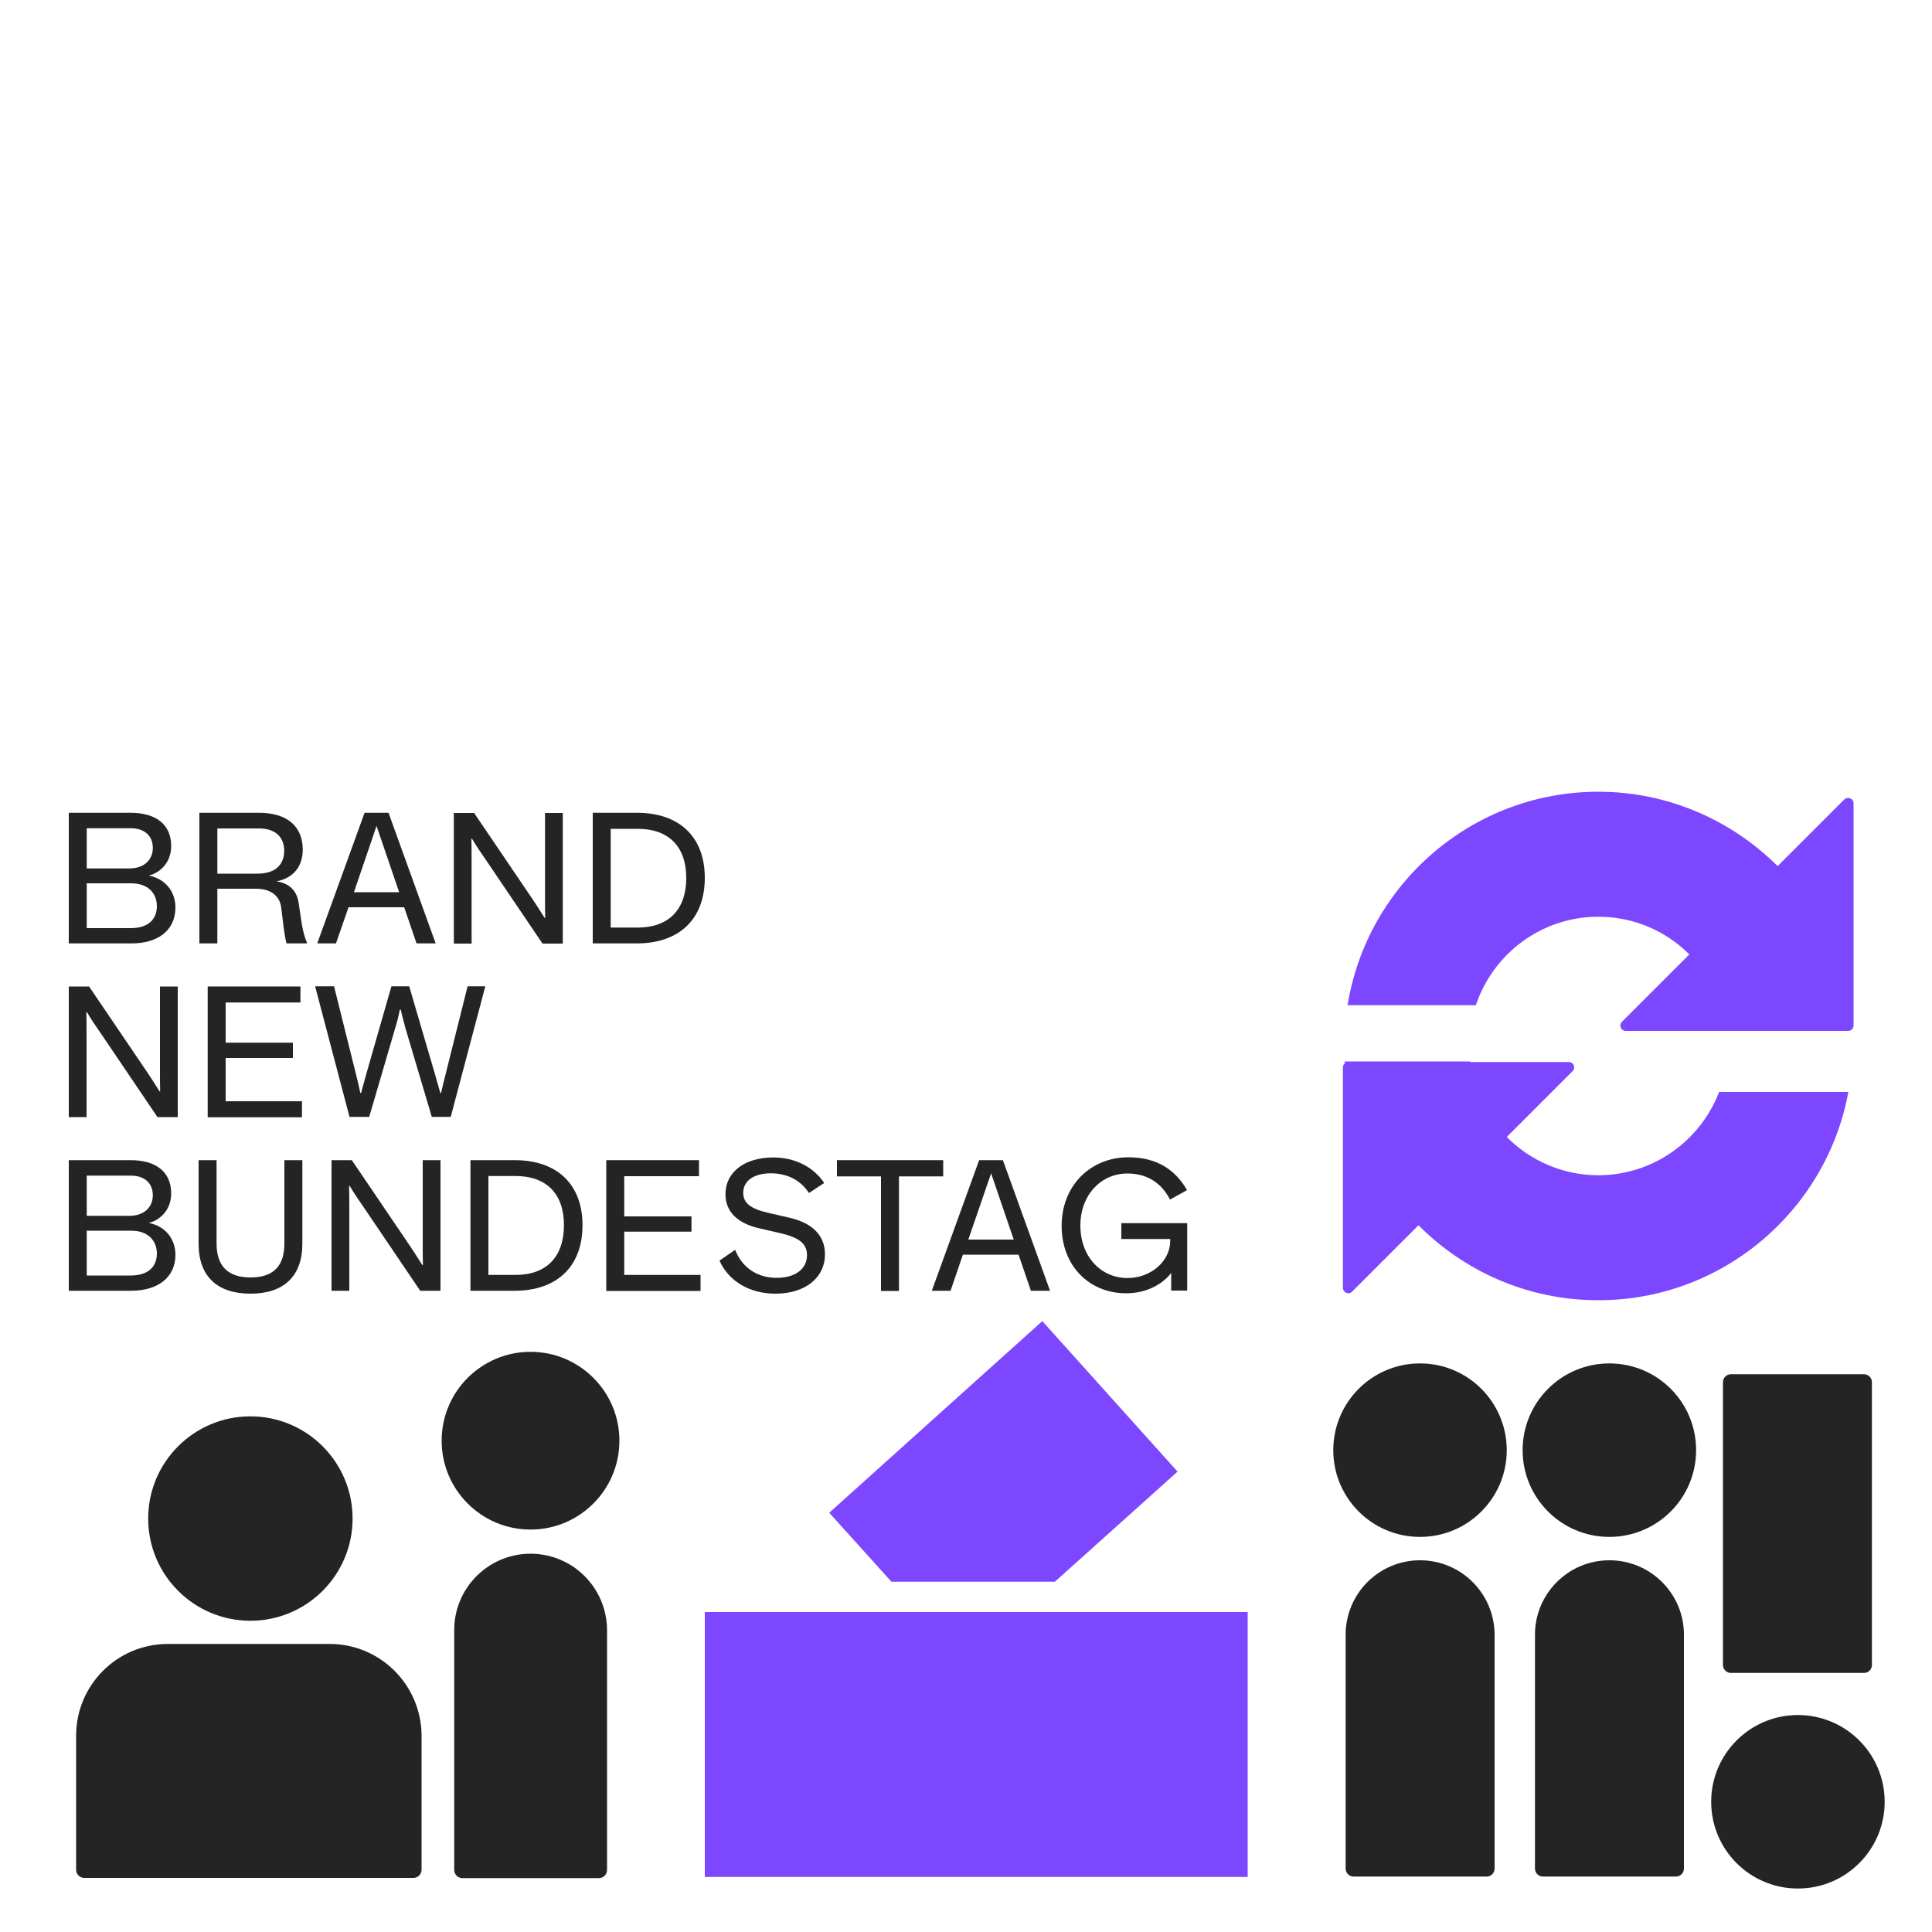
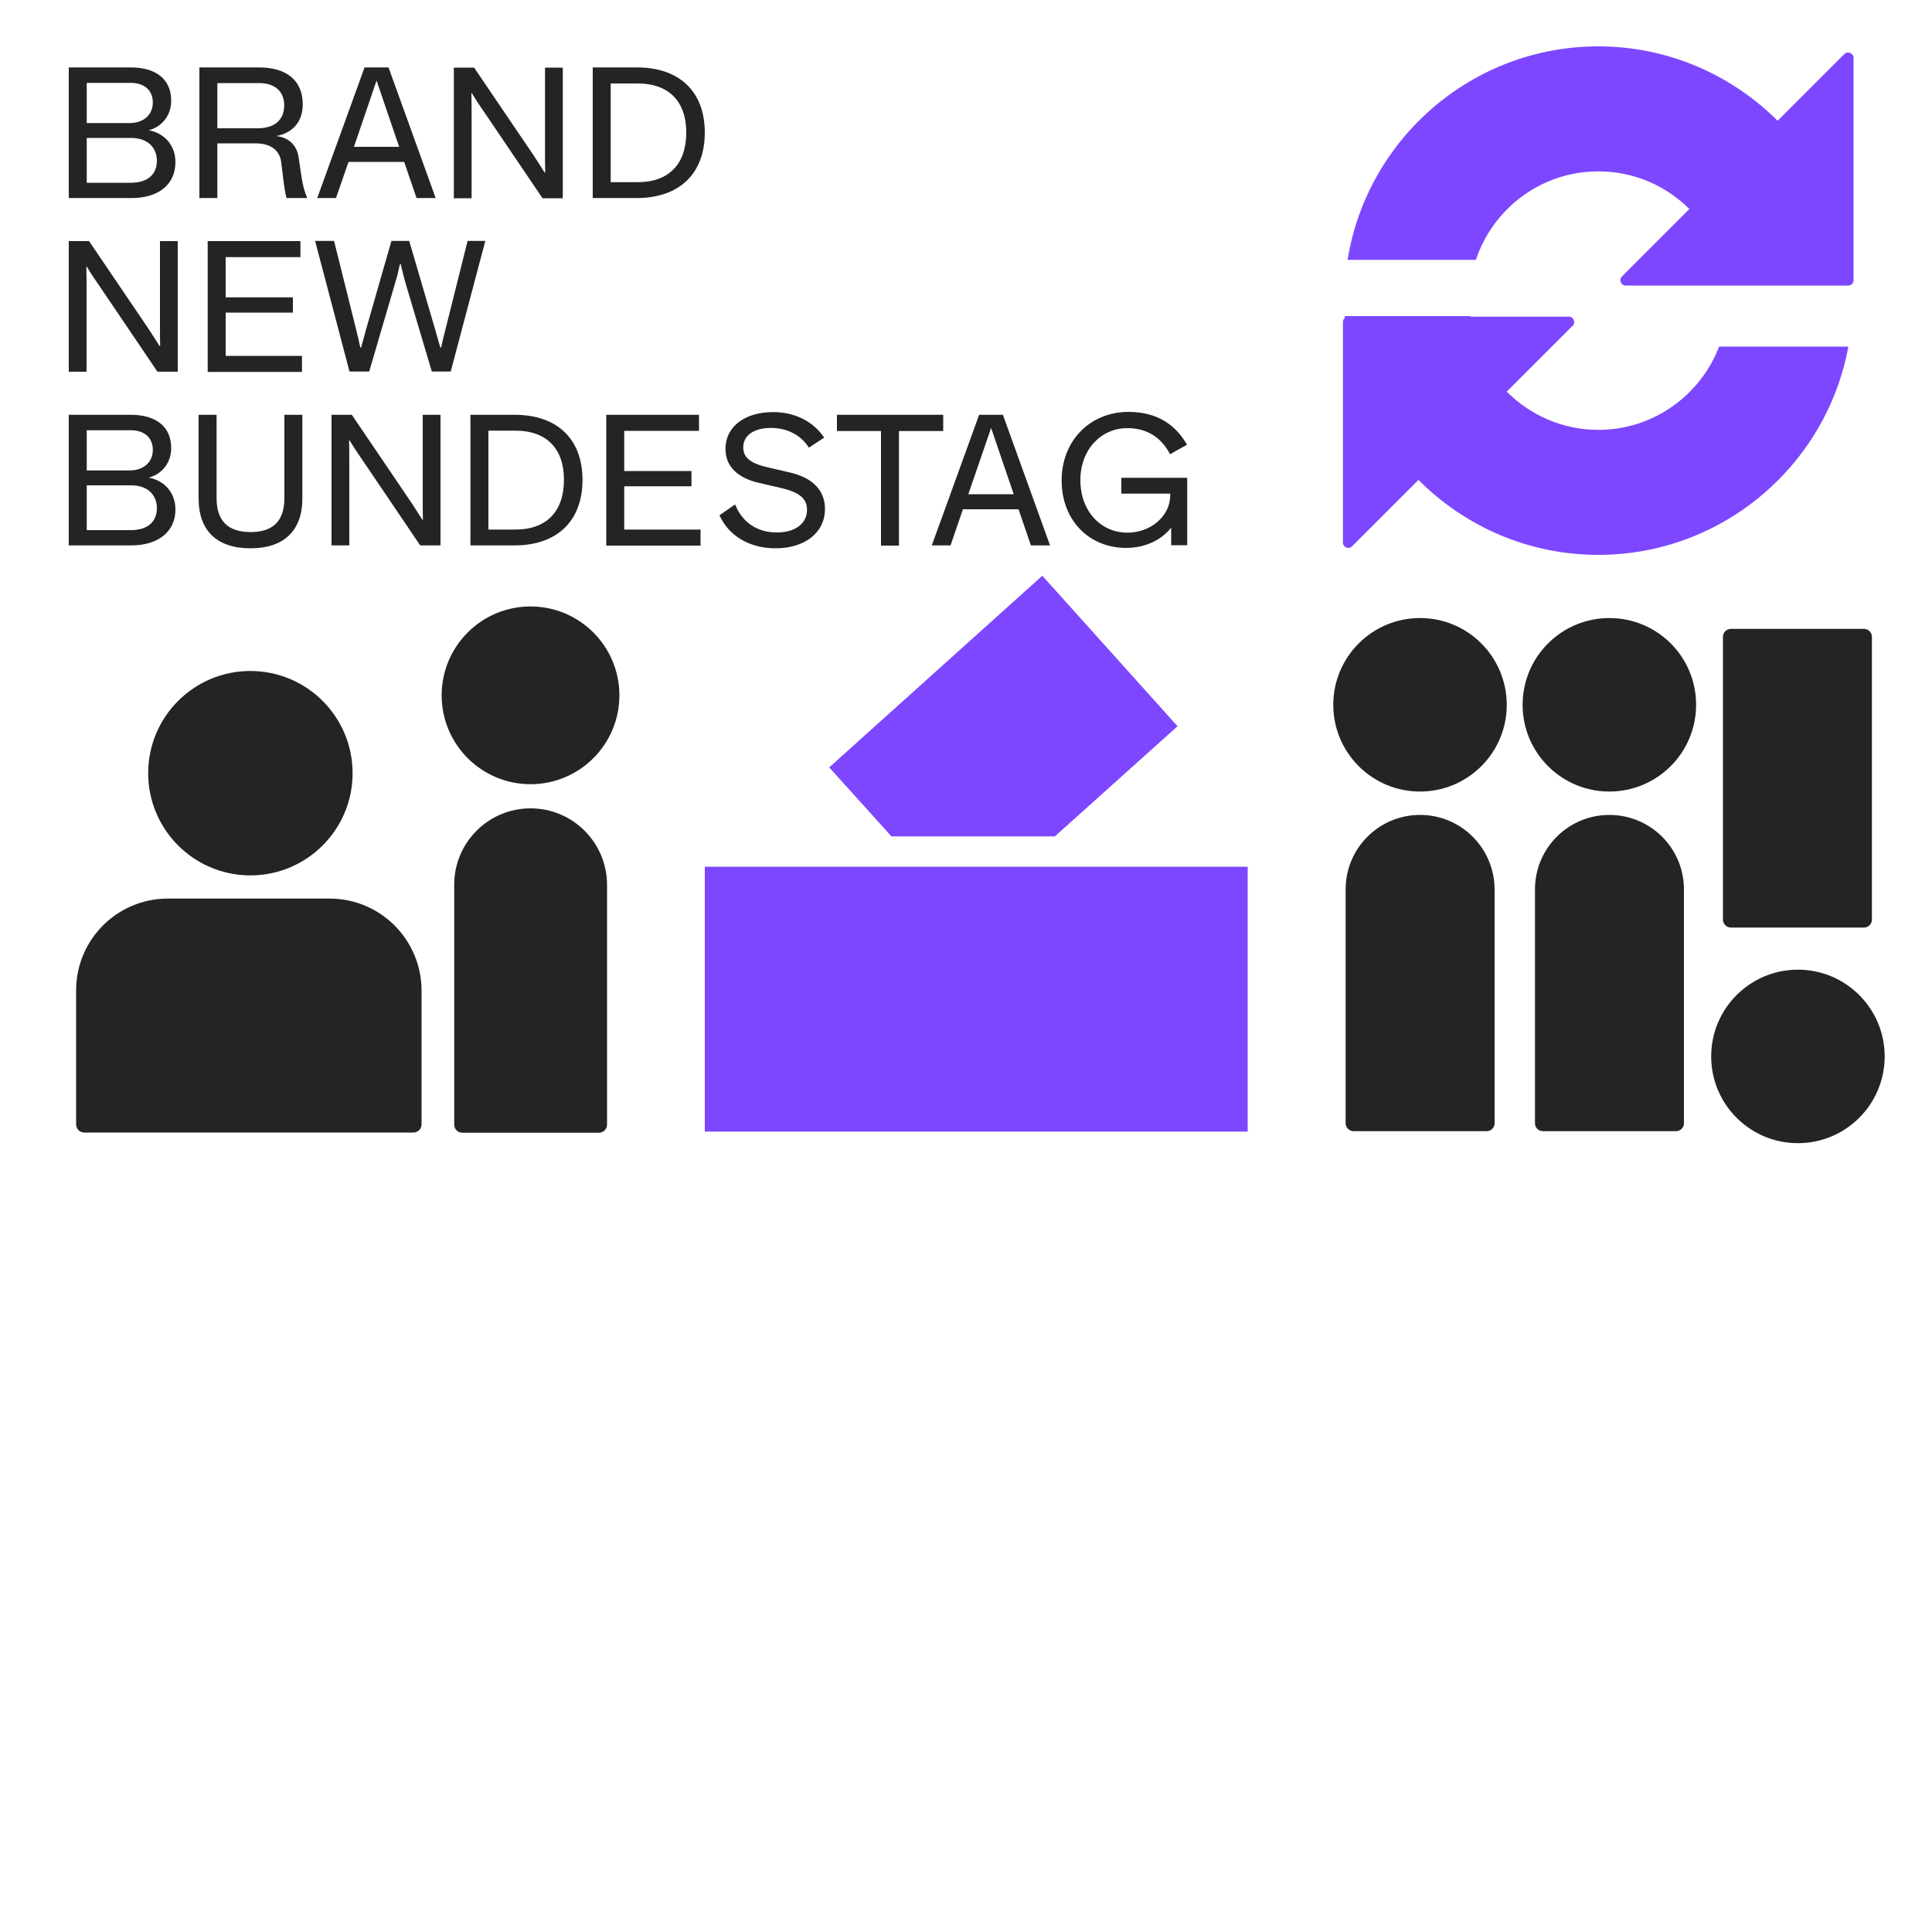
<svg xmlns="http://www.w3.org/2000/svg" width="1000" height="1000" viewBox="0 0 1000 1000" fill="none">
-   <path d="M90.8 469.7C90.8 461.3 85.4 454.8 77 453.2C82.7 451.8 88.6 446.6 88.6 437.9C88.6 426.3 80.1 420.7 67.7 420.7H35.6V488.3H67.9C81.5 488.4 90.8 481.7 90.8 469.7ZM44.9 428.7H67.8C74.3 428.7 79.1 432.2 79.1 438.9C79.1 444.9 74.7 449.5 67 449.5H44.9V428.7ZM44.9 480.4V457.2H67.8C77.3 457.2 81.2 463 81.2 469C81.2 475.4 77.2 480.4 67.6 480.4H44.9Z" fill="#242424" />
-   <path d="M143 456.2C151.7 454.6 156.7 448.6 156.7 439.8C156.7 427.6 148.5 420.7 134.1 420.7H103.2V488.3H112.5V460H132.3C139.9 460 144.6 463.4 145.5 469.4C146.5 476.5 146.8 482.4 148.3 488.3H158.9V488C156.2 481.7 155.9 475.5 154.5 466.8C153.4 460.7 149.4 457 143 456.2ZM133.3 452.2H112.5V428.8H134.1C142.4 428.8 147.1 433.2 147.1 440.3C147.1 448 142 452.2 133.3 452.2Z" fill="#242424" />
-   <path d="M180.4 469.6H209.2L215.6 488.3H225.5L201.1 420.7H188.7L164.2 488.3H173.9L180.4 469.6ZM194.9 427.5L206.6 461.8H183.2L194.9 427.5Z" fill="#242424" />
-   <path d="M244.1 446.6C244.1 442.8 244.1 438.3 244 434.1H244.3C246.6 438 248.4 440.6 253.2 447.6L280.8 488.4H291.3V420.8H282.1V462.8C282.1 469.1 282.1 471.6 282.2 475.1H281.9C279.5 471.3 277.1 467.5 273.2 461.8L245.4 420.8H234.9V488.4H244.1V446.6V446.6Z" fill="#242424" />
-   <path d="M329.7 420.7H306.8V488.3H329.6C351.5 488.3 364.8 475.8 364.8 454.4C364.8 433.3 351.8 420.7 329.7 420.7ZM330.1 480.1H316.1V429H330.1C346.1 429 355.2 438.2 355.2 454.4C355.2 470.8 346.1 480.1 330.1 480.1Z" fill="#242424" />
-   <path d="M82.8 552.6C82.8 558.9 82.8 561.4 82.9 564.9H82.6C80.2 561.1 77.8 557.3 73.9 551.6L46.1 510.6H35.6V578.2H44.8V536.4C44.8 532.6 44.8 528.1 44.7 523.9H45C47.3 527.8 49.1 530.4 53.9 537.4L81.5 578.2H92V510.6H82.8V552.6Z" fill="#242424" />
-   <path d="M155.5 518.9V510.6H107.5V578.3H156.3V570H116.8V547.6H151.6V539.7H116.8V518.9H155.5Z" fill="#242424" />
-   <path d="M242 510.6L230.6 556.2C229.8 559.4 229 562.4 228.3 565.7H227.9C227 562.4 226.1 559.4 225.2 556.2L211.8 510.5H202.6L189.5 556.2C188.6 559.4 187.8 562.3 186.9 565.7H186.5C185.8 562.4 185.1 559.4 184.3 556.2L172.9 510.5H163.1L180.9 578.1H191.1L204.6 532C205.6 528.8 206.2 526.3 207 522.5H207.4C208.3 526.2 208.9 528.8 209.8 532L223.5 578.1H233.3L251.2 510.5H242V510.6Z" fill="#242424" />
-   <path d="M77 633C82.7 631.6 88.6 626.4 88.6 617.7C88.6 606.1 80.1 600.5 67.7 600.5H35.6V668.1H67.9C81.4 668.1 90.8 661.4 90.8 649.5C90.8 641.1 85.4 634.6 77 633ZM44.9 608.5H67.8C74.3 608.5 79.1 612 79.1 618.7C79.1 624.7 74.7 629.3 67 629.3H44.9V608.5ZM67.6 660.2H44.9V637H67.8C77.3 637 81.2 642.8 81.2 648.8C81.2 655.2 77.2 660.2 67.6 660.2Z" fill="#242424" />
-   <path d="M147.2 643.6C147.2 655.5 141.3 661.2 129.7 661.2C118.1 661.2 112.1 655.5 112.1 643.6V600.5H102.8V643.8C102.8 660.6 112.4 669.6 129.7 669.6C146.8 669.6 156.5 660.6 156.5 643.8V600.5H147.2V643.6Z" fill="#242424" />
-   <path d="M218.8 642.5C218.8 648.8 218.8 651.3 218.9 654.8H218.6C216.2 651 213.8 647.2 209.9 641.5L182.1 600.5H171.6V668.1H180.8V626.3C180.8 622.5 180.8 618 180.7 613.8H181C183.3 617.7 185.1 620.3 189.9 627.3L217.5 668.1H228V600.5H218.8V642.5Z" fill="#242424" />
-   <path d="M266.4 600.5H243.5V668.1H266.3C288.2 668.1 301.5 655.6 301.5 634.2C301.5 613.1 288.5 600.5 266.4 600.5ZM266.8 659.9H252.8V608.7H266.8C282.8 608.7 291.9 617.9 291.9 634.1C291.9 650.6 282.8 659.9 266.8 659.9Z" fill="#242424" />
-   <path d="M323.1 637.5H357.9V629.6H323.1V608.8H361.8V600.5H313.8V668.2H362.6V659.9H323.1V637.5Z" fill="#242424" />
-   <path d="M408.2 630.2L397.8 627.8C388.5 625.7 384.7 622.7 384.7 617.4C384.7 611.1 390.3 607.3 399 607.3C407.3 607.3 414.4 610.8 418.7 617.5L426.6 612.3C420.8 603.7 411.1 599.1 400.2 599.1C385.4 599.1 375.5 606.7 375.5 618.1C375.5 627.1 381.6 633.2 393.1 635.8L403.5 638.2C413.8 640.5 417.7 643.8 417.7 649.7C417.7 656.8 411.6 661.4 402.1 661.4C391.9 661.4 384.2 656.2 380.5 646.9L372.4 652.5C377.2 663.2 388 669.6 401.4 669.6C416.7 669.6 427 661.4 427 649.2C427 639.5 420.5 632.9 408.2 630.2Z" fill="#242424" />
-   <path d="M488.2 600.5H433.2V608.9H456V668.2H465.3V608.9H488.2V600.5Z" fill="#242424" />
-   <path d="M506.8 600.5L482.3 668.1H492L498.4 649.4H527.2L533.6 668.1H543.5L519.1 600.5H506.8ZM501.2 641.6L513 607.3L524.7 641.6H501.2Z" fill="#242424" />
-   <path d="M580.4 633.2V641.3H605.7V642.3C605.7 652.7 595.8 661.5 583.6 661.5C569.7 661.5 559.2 650.3 559.2 634.3C559.2 618.5 569.9 607.4 583.5 607.4C595 607.4 601.8 613.5 605.6 620.9L614.4 616C608.5 605.7 599 599 584.1 599C564.4 599 549.5 613.7 549.5 634.5C549.5 655 563.6 669.4 582.9 669.4C592.8 669.4 601.3 665.2 606.2 658.9V668H614.5V633.1H580.4V633.2Z" fill="#242424" />
-   <path d="M954.6 413.8L920.1 448.3C896.3 424.6 863.5 409.8 827.3 409.8C761.9 409.8 707.6 457.7 697.5 520.3H763.9C772.8 493.7 797.8 474.5 827.3 474.5C845.7 474.5 862.3 481.9 874.4 494L839.5 528.9C837.8 530.6 839 533.6 841.5 533.6H956.6C958.1 533.6 959.4 532.4 959.4 530.8V415.8C959.4 413.3 956.4 412.1 954.6 413.8Z" fill="#7D47FF" />
-   <path d="M827.3 608.3C808.8 608.3 792 600.7 779.9 588.5L814 554.4C815.7 552.7 814.5 549.7 812 549.7H761C761 549.6 761 549.5 761 549.4H696C696 549.7 696.1 550 696.1 550.3C695.5 550.8 695.1 551.6 695.1 552.4V666.6C695.1 669.1 698.1 670.3 699.8 668.6L734.2 634.2C758 658.1 790.9 673 827.3 673C891.7 673 945.5 626.4 956.7 565.2H889.8C880.2 590.3 855.8 608.3 827.3 608.3Z" fill="#7D47FF" />
-   <path d="M546 818.7L609.5 761.7L539.5 683.8L429.2 783L461.4 818.7H546Z" fill="#7D47FF" />
-   <path d="M645.8 834.4H364.8V971.5H645.8V834.4Z" fill="#7D47FF" />
-   <path d="M833 807.6C811.7 807.6 794.5 824.9 794.5 846.1V967.2C794.5 969.4 796.3 971.3 798.6 971.3H867.5C869.7 971.3 871.6 969.5 871.6 967.2V846.1C871.6 824.8 854.3 807.6 833 807.6Z" fill="#242424" />
-   <path d="M895.9 865.9H964.8C967 865.9 968.9 864.1 968.9 861.8V715.4C968.9 713.2 967.1 711.3 964.8 711.3H895.9C893.7 711.3 891.8 713.1 891.8 715.4V861.8C891.8 864 893.6 865.9 895.9 865.9Z" fill="#242424" />
-   <path d="M930.6 887.7C905.8 887.7 885.7 907.8 885.7 932.6C885.7 957.4 905.8 977.5 930.6 977.5C955.4 977.5 975.5 957.4 975.5 932.6C975.5 907.8 955.4 887.7 930.6 887.7Z" fill="#242424" />
-   <path d="M735 807.6C713.7 807.6 696.5 824.9 696.5 846.1V967.2C696.5 969.4 698.3 971.3 700.6 971.3H769.5C771.7 971.3 773.6 969.5 773.6 967.2V846.1C773.5 824.8 756.3 807.6 735 807.6Z" fill="#242424" />
-   <path d="M735 705.7C710.2 705.7 690.1 725.8 690.1 750.6C690.1 775.4 710.2 795.5 735 795.5C759.8 795.5 779.9 775.4 779.9 750.6C779.8 725.7 759.8 705.7 735 705.7Z" fill="#242424" />
-   <path d="M833 705.7C808.2 705.7 788.1 725.8 788.1 750.6C788.1 775.4 808.2 795.5 833 795.5C857.8 795.5 877.9 775.4 877.9 750.6C877.9 725.7 857.8 705.7 833 705.7Z" fill="#242424" />
-   <path d="M170.6 850.9H86.9C60.6 850.9 39.4 872.2 39.4 898.4V967.8C39.4 970.1 41.3 972 43.6 972H214C216.3 972 218.2 970.1 218.2 967.8V898.4C218.1 872.2 196.9 850.9 170.6 850.9Z" fill="#242424" />
-   <path d="M274.6 804.2C252.8 804.2 235.1 821.9 235.1 843.7V967.9C235.1 970.2 237 972.1 239.3 972.1H310C312.3 972.1 314.2 970.2 314.2 967.9V843.7C314.1 821.8 296.4 804.2 274.6 804.2Z" fill="#242424" />
-   <path d="M274.6 791.7C300.005 791.7 320.6 771.105 320.6 745.7C320.6 720.295 300.005 699.7 274.6 699.7C249.195 699.7 228.6 720.295 228.6 745.7C228.6 771.105 249.195 791.7 274.6 791.7Z" fill="#242424" />
-   <path d="M129.6 838.9C158.816 838.9 182.5 815.216 182.5 786C182.5 756.784 158.816 733.1 129.6 733.1C100.384 733.1 76.7 756.784 76.7 786C76.7 815.216 100.384 838.9 129.6 838.9Z" fill="#242424" />
+   <path d="M90.8 83.9c0-8.4-5.4-14.9-13.8-16.5 5.7-1.4 11.6-6.6 11.6-15.3 0-11.6-8.5-17.2-20.9-17.2h-32.1V102.5h32.3c13.6.1 22.9-6.6 22.9-18.6zm-45.9-41h22.9c6.5 0 11.3 3.5 11.3 10.2 0 6-4.4 10.6-12.1 10.6h-22.1v-20.8zm0 51.7v-23.2h22.9c9.5 0 13.4 5.8 13.4 11.8 0 6.4-4 11.4-13.6 11.4h-22.7zM143 70.4c8.7-1.6 13.7-7.6 13.7-16.4 0-12.2-8.2-19.1-22.6-19.1h-30.9V102.5h9.3V74.2h19.8c7.6 0 12.3 3.4 13.2 9.4 1 7.1 1.3 13 2.8 18.9h10.6v-.3c-2.7-6.3-3-12.5-4.4-21.2-1.1-6.1-5.1-9.8-11.5-10.6zm-9.7-4h-20.8v-23.4h21.6c8.3 0 13 4.4 13 11.5 0 7.7-5.1 11.9-13.8 11.9zM180.4 83.8h28.8l6.4 18.7h9.9l-24.4-67.6h-12.4L164.2 102.5h9.7l6.5-18.7zm14.5-42.1l11.7 34.3h-23.4l11.7-34.3zM244.1 60.8c0-3.8 0-8.3-.1-12.5h.3c2.3 3.9 4.1 6.5 8.9 13.5L280.8 102.6h10.5V35.001h-9.2v42c0 6.3 0 8.8.1 12.3h-.3c-2.4-3.8-4.8-7.6-8.7-13.3l-27.8-41h-10.5V102.6h9.2V60.8zM329.7 34.9h-22.9V102.5h22.8c21.9 0 35.2-12.5 35.2-33.9 0-21.1-13-33.7-35.1-33.7zm.4 59.4h-14v-51.1h14c16 0 25.1 9.2 25.1 25.4 0 16.4-9.1 25.7-25.1 25.7zM82.8 166.8c0 6.3 0 8.8.1 12.3h-.3c-2.4-3.8-4.8-7.6-8.7-13.3l-27.8-41h-10.5v67.6h9.2v-41.8c0-3.8 0-8.3-.1-12.5h.3c2.3 3.9 4.1 6.5 8.9 13.5l27.6 40.8h10.5v-67.6h-9.2v42zM155.5 133.1v-8.3h-48v67.7h48.8v-8.3h-39.5v-22.4h34.8v-7.9h-34.8v-20.8h38.7zM242 124.8l-11.4 45.6c-.8 3.2-1.6 6.2-2.3 9.5h-.4c-.9-3.3-1.8-6.3-2.7-9.5l-13.4-45.7h-9.2l-13.1 45.7c-.9 3.2-1.7 6.1-2.6 9.5h-.4c-.7-3.3-1.4-6.3-2.2-9.5l-11.4-45.7h-9.8l17.8 67.6h10.2l13.5-46.1c1-3.2 1.6-5.7 2.4-9.5h.4c.9 3.7 1.5 6.3 2.4 9.5l13.7 46.1h9.8l17.9-67.6H242v.1zM77 247.2c5.7-1.4 11.6-6.6 11.6-15.3 0-11.6-8.5-17.2-20.9-17.2h-32.1v67.6h32.3c13.5 0 22.9-6.7 22.9-18.6 0-8.4-5.4-14.9-13.8-16.5zm-32.1-24.5h22.9c6.5 0 11.3 3.5 11.3 10.2 0 6-4.4 10.6-12.1 10.6h-22.1v-20.8zm22.7 51.7h-22.7v-23.2h22.9c9.5 0 13.4 5.8 13.4 11.8 0 6.4-4 11.4-13.6 11.4zM147.2 257.8c0 11.9-5.9 17.6-17.5 17.6s-17.6-5.7-17.6-17.6v-43.1h-9.3V258c0 16.8 9.6 25.8 26.9 25.8 17.1 0 26.8-9 26.8-25.8v-43.3h-9.3v43.1zM218.8 256.7c0 6.3 0 8.8.1 12.3h-.3c-2.4-3.8-4.8-7.6-8.7-13.3l-27.8-41h-10.5v67.6h9.2v-41.8c0-3.8 0-8.3-.1-12.5h.3c2.3 3.9 4.1 6.5 8.9 13.5l27.6 40.8H228v-67.6h-9.2v42zM266.4 214.7h-22.9v67.6h22.8c21.9 0 35.2-12.5 35.2-33.9 0-21.1-13-33.7-35.1-33.7zm.4 59.4h-14v-51.2h14c16 0 25.1 9.2 25.1 25.4 0 16.5-9.1 25.8-25.1 25.8zM323.1 251.7h34.8v-7.9h-34.8V223h38.7v-8.3h-48v67.7h48.8v-8.3h-39.5v-22.4zM408.2 244.4l-10.4-2.4c-9.3-2.1-13.1-5.1-13.1-10.4 0-6.3 5.6-10.1 14.3-10.1 8.3 0 15.4 3.5 19.7 10.2l7.9-5.2c-5.8-8.6-15.5-13.2-26.4-13.2-14.8 0-24.7 7.6-24.7 19 0 9 6.1 15.1 17.6 17.7l10.4 2.4c10.3 2.3 14.2 5.6 14.2 11.5 0 7.1-6.1 11.7-15.6 11.7-10.2 0-17.9-5.2-21.6-14.5l-8.1 5.6c4.8 10.7 15.6 17.1 29 17.1 15.3 0 25.6-8.2 25.6-20.4 0-9.7-6.5-16.3-18.8-19zM488.2 214.7h-55v8.4H456v59.3h9.3v-59.3h22.9v-8.4zM506.8 214.7l-24.5 67.6h9.7l6.4-18.7h28.8l6.4 18.7h9.9l-24.4-67.6h-12.3zm-5.6 41.1l11.8-34.3 11.7 34.3h-23.5zM580.4 247.4v8.1h25.3v1c0 10.4-9.9 19.2-22.1 19.2-13.9 0-24.4-11.2-24.4-27.2 0-15.8 10.7-26.9 24.3-26.9 11.5 0 18.3 6.1 22.1 13.5l8.8-4.9c-5.9-10.3-15.4-17-30.3-17-19.7 0-34.6 14.7-34.6 35.5 0 20.5 14.1 34.9 33.4 34.9 9.9 0 18.4-4.2 23.3-10.5v9.1h8.3v-34.9h-34.1v.1z" fill="#242424" />
+   <path d="M954.6 28l-34.5 34.5C896.3 38.8 863.5 24 827.3 24c-65.4 0-119.7 47.9-129.8 110.5h66.4c8.9-26.6 33.9-45.8 63.4-45.8 18.4 0 35 7.4 47.1 19.5l-34.9 34.9c-1.7 1.7-.5 4.7 2 4.7h115.1c1.5 0 2.8-1.2 2.8-2.8V30c0-2.5-3-3.7-4.8-2zM827.3 222.5c-18.5 0-35.3-7.6-47.4-19.8l34.1-34.1c1.7-1.7.5-4.7-2-4.7h-51v-.3h-65c0 .3.1.6.1.9-.6.5-1 1.3-1 2.1v114.2c0 2.5 3 3.7 4.7 2l34.4-34.4c23.8 23.9 56.7 38.8 93.1 38.8 64.4 0 118.2-46.6 129.4-107.8h-66.9c-9.6 25.1-34 43.1-62.5 43.1zM546 432.9l63.5-57-70-77.9-110.3 99.2 32.2 35.7H546zM645.8 448.6h-281v137.1h281V448.6z" fill="#7D47FF" />
+   <path d="M833 421.8c-21.3 0-38.5 17.3-38.5 38.5v121.1c0 2.2 1.8 4.1 4.1 4.1h68.9c2.2 0 4.1-1.8 4.1-4.1V460.3c0-21.3-17.3-38.5-38.6-38.5zM895.9 480.101h68.9c2.2 0 4.1-1.801 4.1-4.101V329.601c0-2.2-1.8-4.101-4.1-4.101h-68.9c-2.2 0-4.1 1.801-4.1 4.101V476c0 2.2 1.8 4.101 4.1 4.101zM930.6 501.9c-24.8 0-44.9 20.1-44.9 44.9 0 24.8 20.1 44.9 44.9 44.9 24.8 0 44.9-20.1 44.9-44.9 0-24.8-20.1-44.9-44.9-44.9zM735 421.8c-21.3 0-38.5 17.3-38.5 38.5v121.1c0 2.2 1.8 4.1 4.1 4.1h68.9c2.2 0 4.1-1.8 4.1-4.1V460.3c-.1-21.3-17.3-38.5-38.6-38.5zM735 319.9c-24.8 0-44.9 20.1-44.9 44.9 0 24.8 20.1 44.9 44.9 44.9 24.8 0 44.9-20.1 44.9-44.9-.1-24.9-20.1-44.9-44.9-44.9zM833 319.9c-24.8 0-44.9 20.1-44.9 44.9 0 24.8 20.1 44.9 44.9 44.9 24.8 0 44.9-20.1 44.9-44.9 0-24.9-20.1-44.9-44.9-44.9zM170.6 465.101H86.9c-26.3 0-47.5 21.3-47.5 47.5v69.4c0 2.3 1.9 4.2 4.2 4.2H214c2.3 0 4.2-1.9 4.2-4.2v-69.4c-.1-26.2-21.3-47.5-47.6-47.5zM274.6 418.4c-21.8 0-39.5 17.7-39.5 39.5v124.2c0 2.3 1.9 4.2 4.2 4.2H310c2.3 0 4.2-1.9 4.2-4.2V457.9c-.1-21.9-17.8-39.5-39.6-39.5zM274.6 405.9c25.405 0 46-20.595 46-46s-20.595-46-46-46-46 20.595-46 46 20.595 46 46 46zM129.6 453.1c29.216 0 52.9-23.684 52.9-52.9 0-29.216-23.684-52.9-52.9-52.9-29.216 0-52.9 23.684-52.9 52.9 0 29.216 23.684 52.9 52.9 52.9z" fill="#242424" />
</svg>
